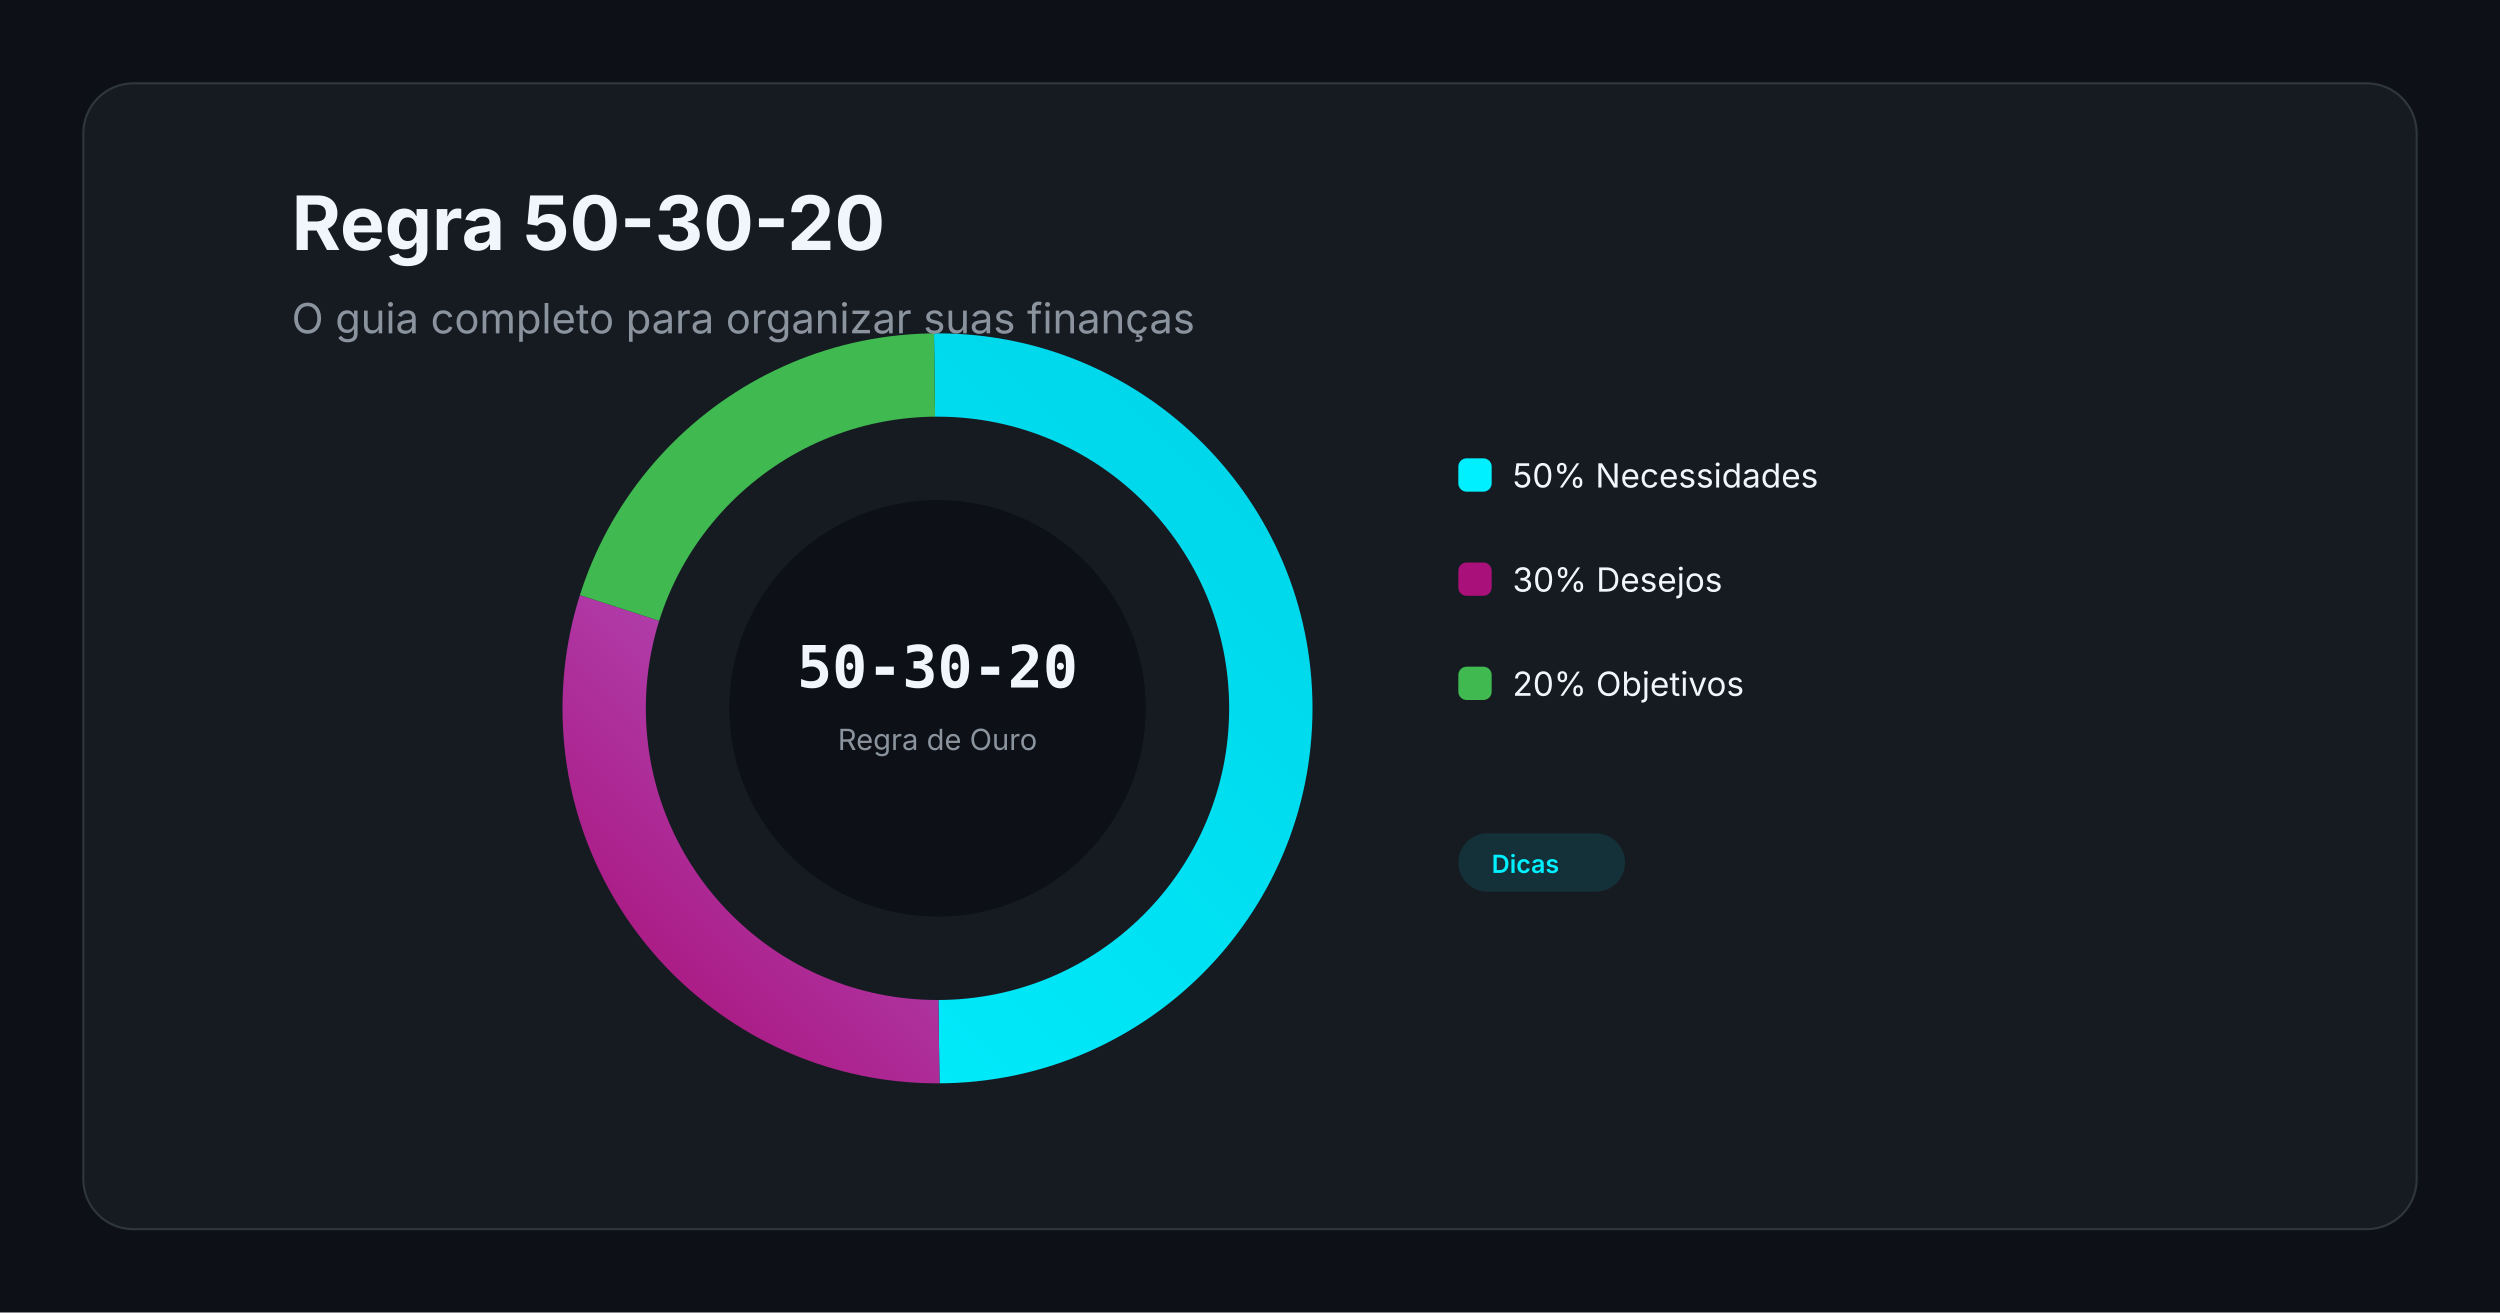
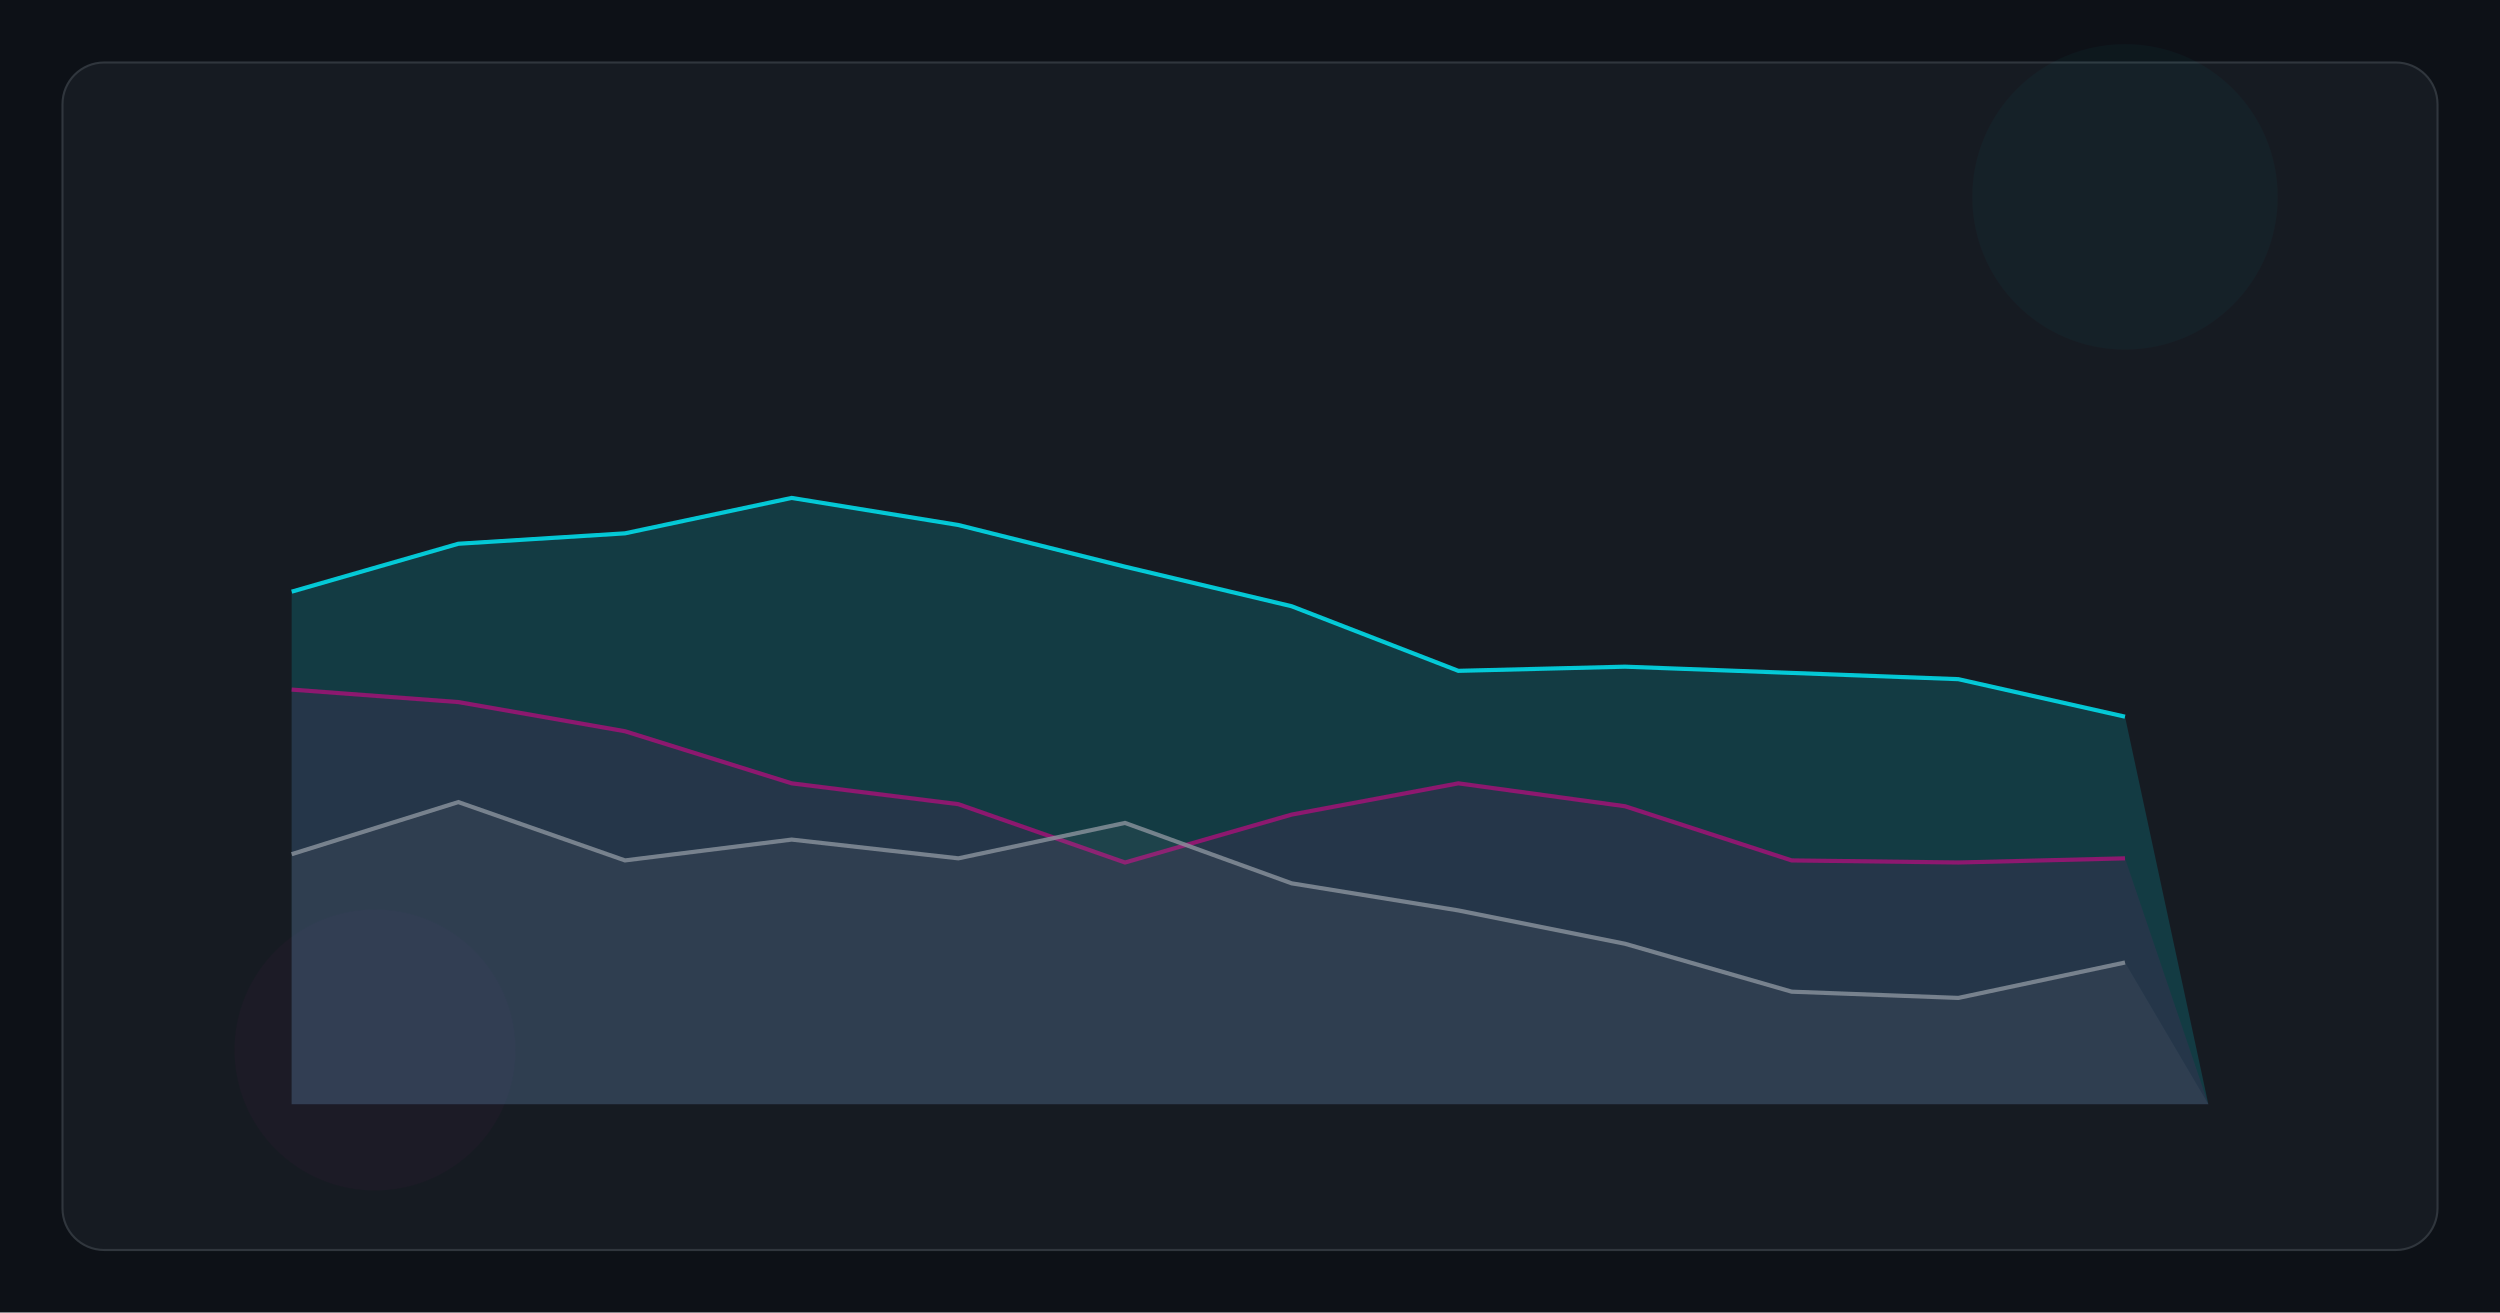
<svg xmlns="http://www.w3.org/2000/svg" viewBox="0 0 1200 630" fill="none">
  <rect width="1200" height="630" fill="#0d1117" />
-   <rect x="40" y="40" width="1120" height="550" rx="24" fill="#161b22" stroke="#30363d" stroke-width="1" />
+   <rect x="30" y="30" width="1140" height="570" rx="20" fill="#161b22" stroke="#30363d" stroke-width="1" />
  <defs>
-     <linearGradient id="g1" x1="0%" y1="0%" x2="100%" y2="100%">
+     <linearGradient id="lineGrad" x1="0%" y1="0%" x2="100%" y2="0%">
      <stop offset="0%" stop-color="#00F0FF" />
-       <stop offset="100%" stop-color="#00D4E8" />
+       <stop offset="100%" stop-color="#A91079" />
    </linearGradient>
-     <linearGradient id="g2" x1="0%" y1="0%" x2="100%" y2="100%">
-       <stop offset="0%" stop-color="#A91079" />
-       <stop offset="100%" stop-color="#bc8cff" />
+     <linearGradient id="areaGrad" x1="0%" y1="0%" x2="0%" y2="100%">
+       <stop offset="0%" stop-color="#00F0FF" stop-opacity="0.3" />
+       <stop offset="100%" stop-color="#00F0FF" stop-opacity="0" />
+     </linearGradient>
+     <linearGradient id="barGrad" x1="0%" y1="0%" x2="0%" y2="100%">
+       <stop offset="0%" stop-color="#00F0FF" />
+       <stop offset="100%" stop-color="#A91079" />
    </linearGradient>
  </defs>
-   <circle cx="450" cy="340" r="160" fill="none" stroke="url(#g1)" stroke-width="40" stroke-dasharray="502 502" stroke-dashoffset="0" transform="rotate(-90 450 340)" />
-   <circle cx="450" cy="340" r="160" fill="none" stroke="url(#g2)" stroke-width="40" stroke-dasharray="301 703" stroke-dashoffset="-502" transform="rotate(-90 450 340)" />
-   <circle cx="450" cy="340" r="160" fill="none" stroke="#3fb950" stroke-width="40" stroke-dasharray="201 803" stroke-dashoffset="-803" transform="rotate(-90 450 340)" />
-   <circle cx="450" cy="340" r="100" fill="#0d1117" />
-   <text x="450" y="330" font-family="JetBrains Mono, monospace" font-size="28" font-weight="700" fill="#f0f6fc" text-anchor="middle">50-30-20</text>
-   <text x="450" y="360" font-family="Inter, sans-serif" font-size="14" fill="#8b949e" text-anchor="middle">Regra de Ouro</text>
-   <rect x="700" y="220" width="16" height="16" rx="4" fill="#00F0FF" />
-   <text x="726" y="234" font-family="Inter, sans-serif" font-size="16" fill="#f0f6fc">50% Necessidades</text>
-   <rect x="700" y="270" width="16" height="16" rx="4" fill="#A91079" />
-   <text x="726" y="284" font-family="Inter, sans-serif" font-size="16" fill="#f0f6fc">30% Desejos</text>
-   <rect x="700" y="320" width="16" height="16" rx="4" fill="#3fb950" />
-   <text x="726" y="334" font-family="Inter, sans-serif" font-size="16" fill="#f0f6fc">20% Objetivos</text>
-   <text x="140" y="120" font-family="Inter, sans-serif" font-size="36" font-weight="700" fill="#f0f6fc">Regra 50-30-20</text>
-   <text x="140" y="160" font-family="Inter, sans-serif" font-size="20" fill="#8b949e">O guia completo para organizar suas finanças</text>
-   <rect x="700" y="400" width="80" height="28" rx="14" fill="rgba(0,240,255,0.1)" />
-   <text x="716" y="419" font-family="Inter, sans-serif" font-size="12" font-weight="600" fill="#00F0FF">Dicas</text>
+   <circle cx="1020" cy="94.5" r="73.317" fill="#00F0FF" opacity="0.03" />
+   <circle cx="180" cy="504" r="67.434" fill="#A91079" opacity="0.04" />
+   <path d="M140 284 L220 261 L300 256 L380 239 L460 252 L540 272 L620 291 L700 322 L780 320 L860 323 L940 326 L1020 344 L1060 530 L140 530 Z" fill="#00F0FF" opacity="0.15" />
+   <path d="M140 284 L220 261 L300 256 L380 239 L460 252 L540 272 L620 291 L700 322 L780 320 L860 323 L940 326 L1020 344" stroke="#00F0FF" stroke-width="2" fill="none" opacity="0.8" />
+   <path d="M140 331 L220 337 L300 351 L380 376 L460 386 L540 414 L620 391 L700 376 L780 387 L860 413 L940 414 L1020 412 L1060 530 L140 530 Z" fill="#A91079" opacity="0.12" />
+   <path d="M140 331 L220 337 L300 351 L380 376 L460 386 L540 414 L620 391 L700 376 L780 387 L860 413 L940 414 L1020 412" stroke="#A91079" stroke-width="2" fill="none" opacity="0.8" />
+   <path d="M140 410 L220 385 L300 413 L380 403 L460 412 L540 395 L620 424 L700 437 L780 453 L860 476 L940 479 L1020 462 L1060 530 L140 530 Z" fill="#8B949E" opacity="0.09" />
+   <path d="M140 410 L220 385 L300 413 L380 403 L460 412 L540 395 L620 424 L700 437 L780 453 L860 476 L940 479 L1020 462" stroke="#8B949E" stroke-width="2" fill="none" opacity="0.8" />
</svg>
